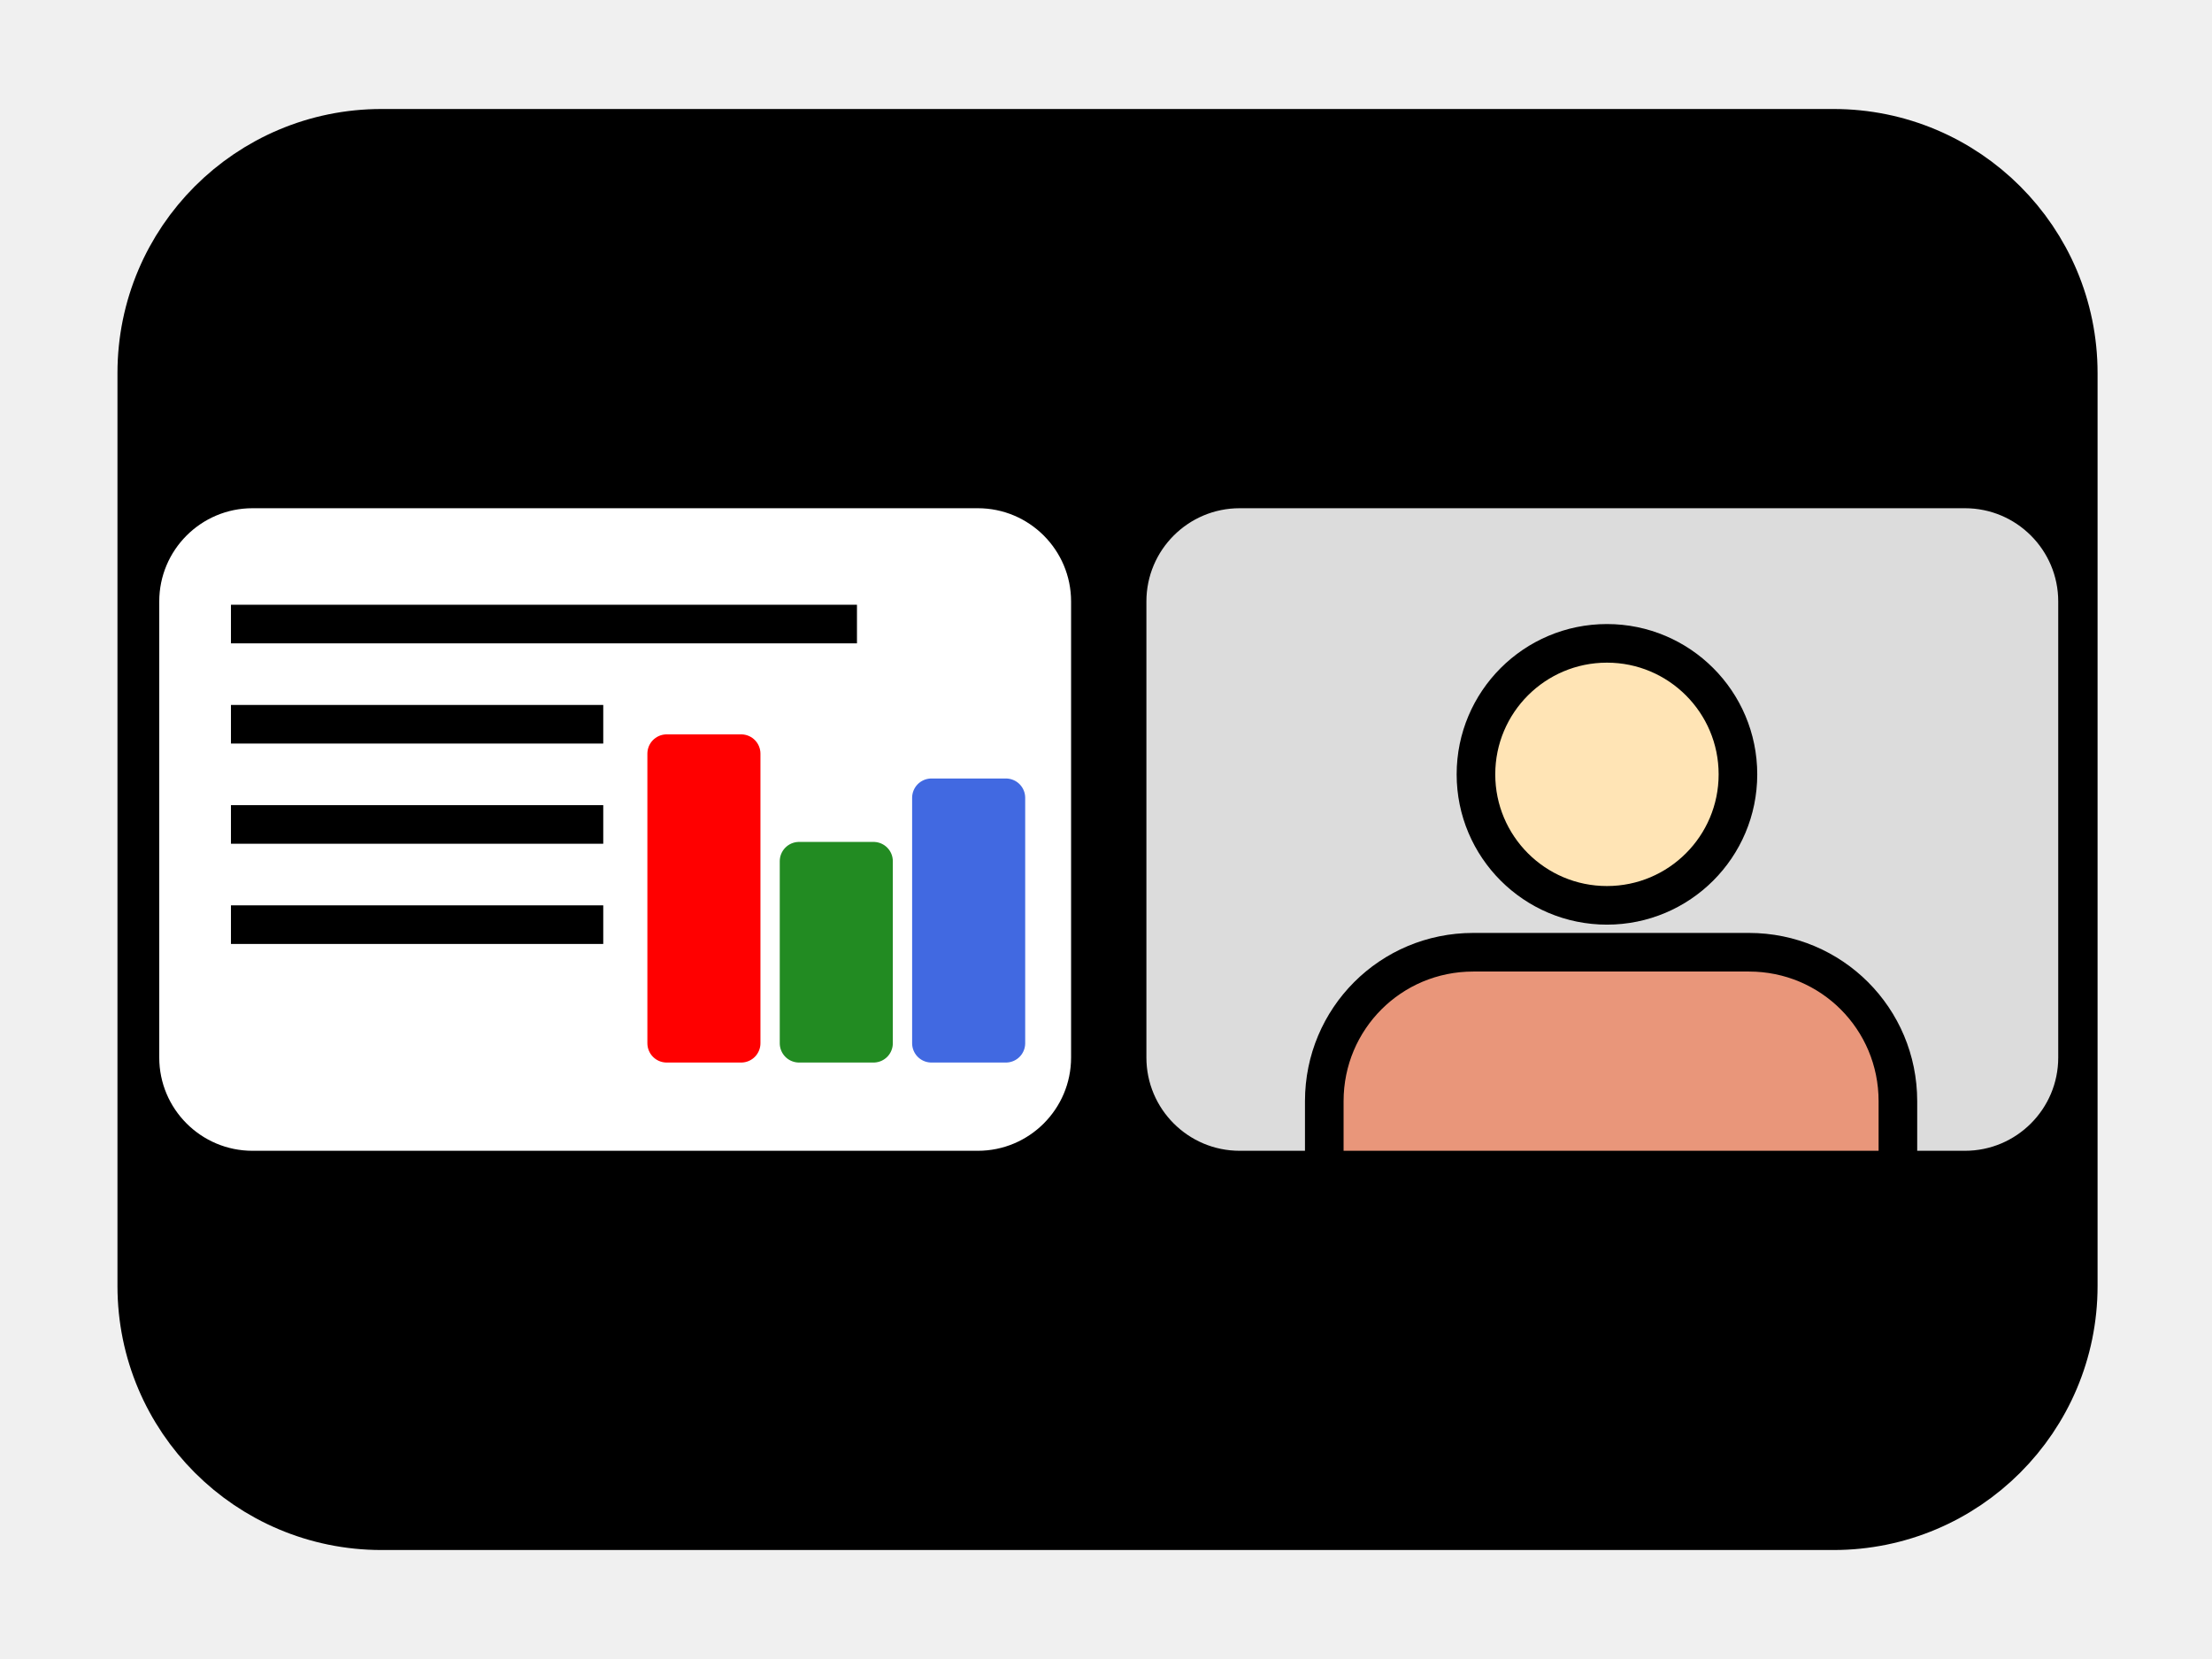
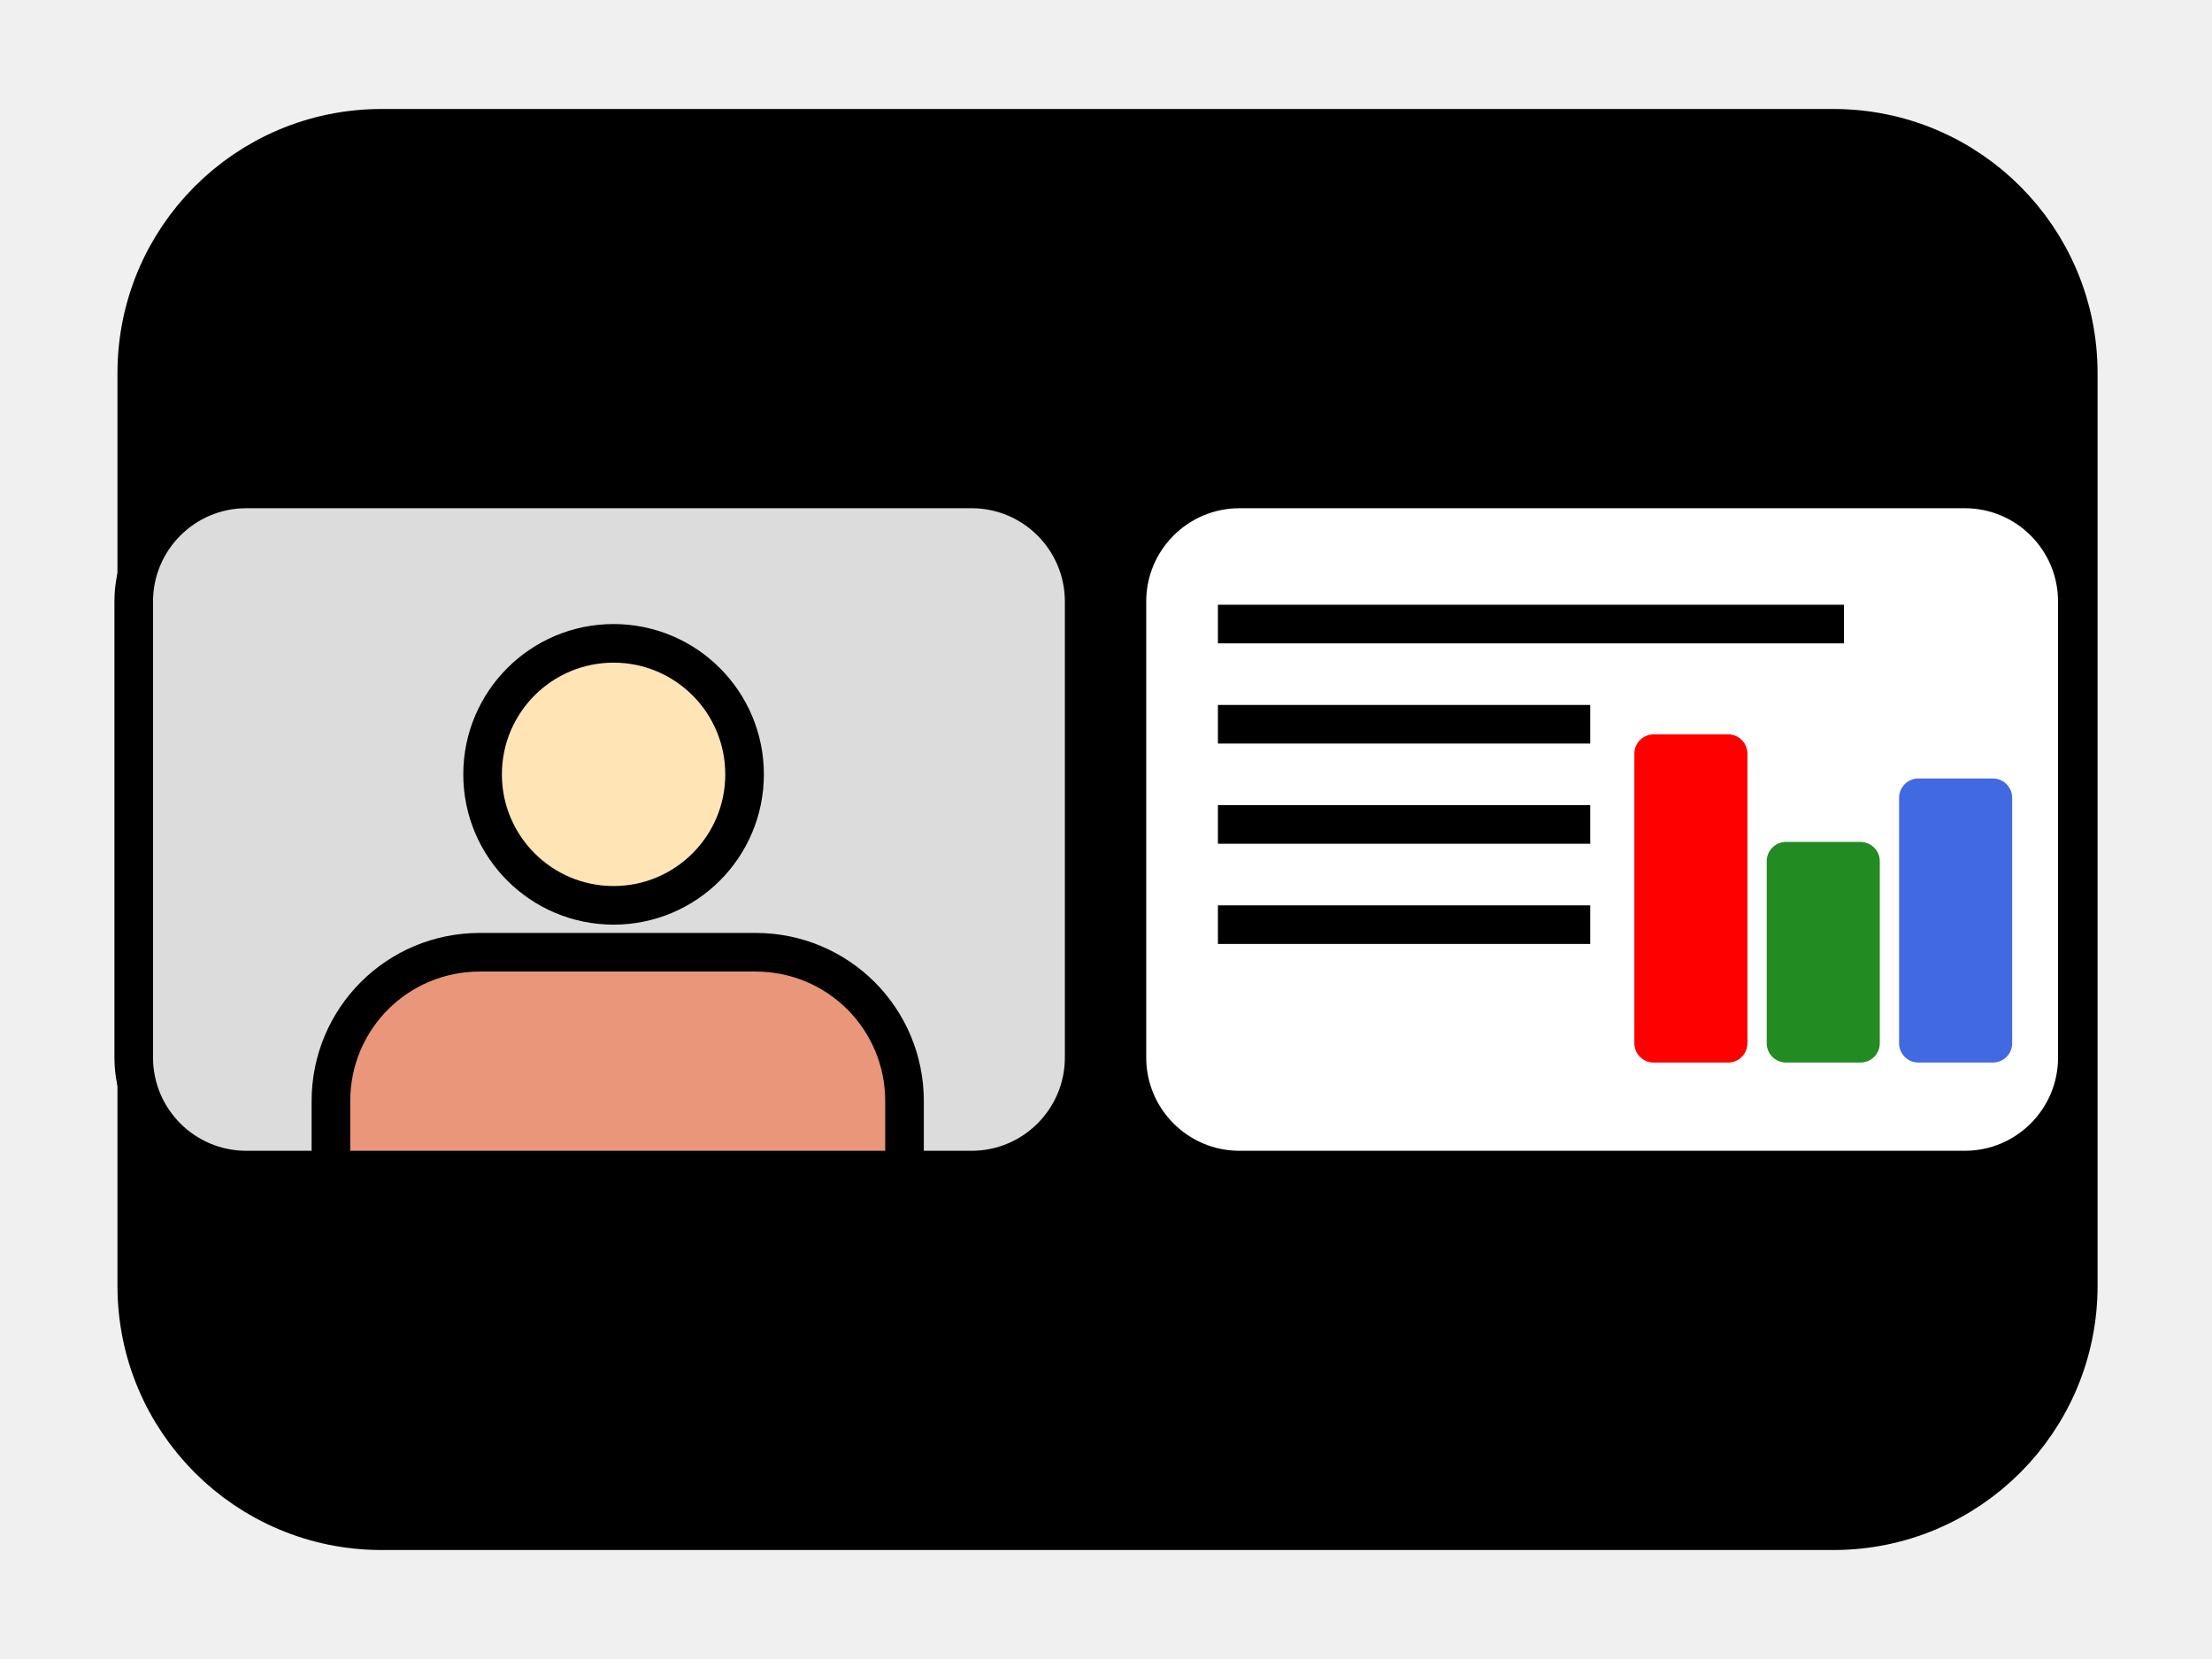
<svg xmlns="http://www.w3.org/2000/svg" width="64" height="48" id="svg3052" version="1.1">
  <defs id="defs3054" />
  <g id="layer1" transform="translate(0,-1004.362)">
    <g id="g26166" transform="translate(71.85881,41.64981)">
      <g style="fill:#000000" id="g8232" transform="matrix(0.3381832,0,0,0.3381832,-160.4719,950.0146)">
        <rect rx="19.286" ry="19.286" y="50.178" x="275.383" height="116.673" width="162.794" id="rect8234" style="opacity:1;fill:#000000;fill-opacity:1;fill-rule:evenodd;stroke:#000000;stroke-width:6.613;stroke-linecap:butt;stroke-linejoin:round;stroke-miterlimit:4;stroke-dasharray:none;stroke-dashoffset:0;stroke-opacity:1" />
      </g>
      <g transform="matrix(0.16892,0,0,0.16892,-51.99847,968.6612)" id="g8184">
-         <rect rx="19.286" ry="19.286" y="48.526" x="-93.602" height="116.673" width="162.794" id="rect8186" style="opacity:1;fill:#ffffff;fill-opacity:1;fill-rule:evenodd;stroke:#000000;stroke-width:6.613;stroke-linecap:butt;stroke-linejoin:round;stroke-miterlimit:4;stroke-dasharray:none;stroke-dashoffset:0;stroke-opacity:1" />
-         <path id="path8188" d="m -78.014,71.671 107.225,0" style="fill:none;fill-rule:evenodd;stroke:#000000;stroke-width:6.613;stroke-linecap:butt;stroke-linejoin:miter;stroke-miterlimit:4;stroke-dasharray:none;stroke-opacity:1" />
-         <path style="fill:none;fill-rule:evenodd;stroke:#000000;stroke-width:6.613;stroke-linecap:butt;stroke-linejoin:miter;stroke-miterlimit:4;stroke-dasharray:none;stroke-opacity:1" d="m -78.014,88.834 63.768,0" id="path8190" />
-         <path id="path8192" d="m -78.014,105.996 63.768,0" style="fill:none;fill-rule:evenodd;stroke:#000000;stroke-width:6.613;stroke-linecap:butt;stroke-linejoin:miter;stroke-miterlimit:4;stroke-dasharray:none;stroke-opacity:1" />
-         <path style="fill:none;fill-rule:evenodd;stroke:#000000;stroke-width:6.613;stroke-linecap:butt;stroke-linejoin:miter;stroke-miterlimit:4;stroke-dasharray:none;stroke-opacity:1" d="m -78.014,123.159 63.768,0" id="path8194" />
-         <rect ry="0" rx="0" y="93.872" x="-3.381" height="49.598" width="12.754" id="rect8196" style="opacity:1;fill:#ff0000;fill-opacity:1;fill-rule:evenodd;stroke:#ff0000;stroke-width:6.613;stroke-linecap:butt;stroke-linejoin:round;stroke-miterlimit:4;stroke-dasharray:none;stroke-dashoffset:0;stroke-opacity:1" />
-         <rect style="opacity:1;fill:#228b22;fill-opacity:1;fill-rule:evenodd;stroke:#228b22;stroke-width:6.613;stroke-linecap:butt;stroke-linejoin:round;stroke-miterlimit:4;stroke-dasharray:none;stroke-dashoffset:0;stroke-opacity:1" id="rect8198" width="12.754" height="31.176" x="19.292" y="112.294" rx="0" ry="0" />
-         <rect ry="0" rx="0" y="101.43" x="41.965" height="42.04" width="12.754" id="rect8200" style="opacity:1;fill:#4169e1;fill-opacity:1;fill-rule:evenodd;stroke:#4169e1;stroke-width:6.613;stroke-linecap:butt;stroke-linejoin:round;stroke-miterlimit:4;stroke-dasharray:none;stroke-dashoffset:0;stroke-opacity:1" />
+         <rect rx="19.286" ry="19.286" y="48.526" x="75.449" height="116.673" width="162.794" id="rect8186" style="opacity:1;fill:#ffffff;fill-opacity:1;fill-rule:evenodd;stroke:#000000;stroke-width:6.613;stroke-linecap:butt;stroke-linejoin:round;stroke-miterlimit:4;stroke-dasharray:none;stroke-dashoffset:0;stroke-opacity:1" />
+         <path id="path8188" d="m 91.037,71.671 107.225,0" style="fill:none;fill-rule:evenodd;stroke:#000000;stroke-width:6.613;stroke-linecap:butt;stroke-linejoin:miter;stroke-miterlimit:4;stroke-dasharray:none;stroke-opacity:1" />
+         <path style="fill:none;fill-rule:evenodd;stroke:#000000;stroke-width:6.613;stroke-linecap:butt;stroke-linejoin:miter;stroke-miterlimit:4;stroke-dasharray:none;stroke-opacity:1" d="m 91.037,88.834 63.768,0" id="path8190" />
+         <path id="path8192" d="m 91.037,105.996 63.768,0" style="fill:none;fill-rule:evenodd;stroke:#000000;stroke-width:6.613;stroke-linecap:butt;stroke-linejoin:miter;stroke-miterlimit:4;stroke-dasharray:none;stroke-opacity:1" />
+         <path style="fill:none;fill-rule:evenodd;stroke:#000000;stroke-width:6.613;stroke-linecap:butt;stroke-linejoin:miter;stroke-miterlimit:4;stroke-dasharray:none;stroke-opacity:1" d="m 91.037,123.159 63.768,0" id="path8194" />
+         <rect ry="0" rx="0" y="93.872" x="165.67" height="49.598" width="12.754" id="rect8196" style="opacity:1;fill:#ff0000;fill-opacity:1;fill-rule:evenodd;stroke:#ff0000;stroke-width:6.613;stroke-linecap:butt;stroke-linejoin:round;stroke-miterlimit:4;stroke-dasharray:none;stroke-dashoffset:0;stroke-opacity:1" />
+         <rect style="opacity:1;fill:#228b22;fill-opacity:1;fill-rule:evenodd;stroke:#228b22;stroke-width:6.613;stroke-linecap:butt;stroke-linejoin:round;stroke-miterlimit:4;stroke-dasharray:none;stroke-dashoffset:0;stroke-opacity:1" id="rect8198" width="12.754" height="31.176" x="188.343" y="112.294" rx="0" ry="0" />
+         <rect ry="0" rx="0" y="101.43" x="211.016" height="42.04" width="12.754" id="rect8200" style="opacity:1;fill:#4169e1;fill-opacity:1;fill-rule:evenodd;stroke:#4169e1;stroke-width:6.613;stroke-linecap:butt;stroke-linejoin:round;stroke-miterlimit:4;stroke-dasharray:none;stroke-dashoffset:0;stroke-opacity:1" />
      </g>
      <g transform="matrix(0.16892,0,0,0.16892,-114.2531,968.3821)" id="g8202">
-         <rect style="opacity:1;fill:#dcdcdc;fill-opacity:1;fill-rule:evenodd;stroke:#000000;stroke-width:6.613;stroke-linecap:butt;stroke-linejoin:round;stroke-miterlimit:4;stroke-dasharray:none;stroke-dashoffset:0;stroke-opacity:1" id="rect8204" width="162.794" height="116.673" x="444.025" y="50.178" ry="19.286" rx="19.286" />
-         <path id="path8206" d="m 576.05,166.851 0,-11.809 c 0,-1.766 -0.178,-3.489 -0.517,-5.152 -0.339,-1.663 -0.838,-3.268 -1.481,-4.794 -0.644,-1.527 -1.432,-2.977 -2.347,-4.333 -0.915,-1.357 -1.958,-2.62 -3.11,-3.773 -1.153,-1.153 -2.415,-2.194 -3.772,-3.109 -1.357,-0.915 -2.808,-1.703 -4.335,-2.347 -1.527,-0.644 -3.13,-1.143 -4.793,-1.481 -1.663,-0.339 -3.387,-0.517 -5.154,-0.517 l -47.235,0 c -1.766,0 -3.49,0.178 -5.154,0.517 -1.663,0.339 -3.268,0.838 -4.794,1.481 -1.527,0.644 -2.977,1.432 -4.333,2.347 -1.357,0.915 -2.619,1.956 -3.771,3.109 -1.153,1.153 -2.195,2.416 -3.11,3.773 -0.915,1.357 -1.703,2.806 -2.347,4.333 -0.644,1.527 -1.143,3.131 -1.481,4.794 -0.339,1.663 -0.517,3.386 -0.517,5.152 l 0,11.809 98.251,0 z" style="opacity:1;fill:#e9967a;fill-opacity:1;fill-rule:evenodd;stroke:#000000;stroke-width:6.613;stroke-linecap:butt;stroke-linejoin:round;stroke-miterlimit:4;stroke-dasharray:none;stroke-dashoffset:0;stroke-opacity:1" />
-         <circle r="22.437" cy="99.067" cx="526.215" id="circle8208" style="opacity:1;fill:#ffe4b5;fill-opacity:1;fill-rule:evenodd;stroke:#000000;stroke-width:6.613;stroke-linecap:butt;stroke-linejoin:round;stroke-miterlimit:4;stroke-dasharray:none;stroke-dashoffset:0;stroke-opacity:1" />
+         <rect style="opacity:1;fill:#dcdcdc;fill-opacity:1;fill-rule:evenodd;stroke:#000000;stroke-width:6.613;stroke-linecap:butt;stroke-linejoin:round;stroke-miterlimit:4;stroke-dasharray:none;stroke-dashoffset:0;stroke-opacity:1" id="rect8204" width="162.794" height="116.673" x="273.878" y="50.178" ry="19.286" rx="19.286" />
+         <path id="path8206" d="m 405.903,166.851 0,-11.809 c 0,-1.766 -0.178,-3.489 -0.517,-5.152 -0.339,-1.663 -0.838,-3.268 -1.481,-4.794 -0.644,-1.527 -1.432,-2.977 -2.347,-4.333 -0.915,-1.357 -1.958,-2.62 -3.11,-3.773 -1.153,-1.153 -2.415,-2.194 -3.772,-3.109 -1.357,-0.915 -2.808,-1.703 -4.335,-2.347 -1.527,-0.644 -3.13,-1.143 -4.793,-1.481 -1.663,-0.339 -3.387,-0.517 -5.154,-0.517 l -47.235,0 c -1.766,0 -3.49,0.178 -5.154,0.517 -1.663,0.339 -3.268,0.838 -4.794,1.481 -1.527,0.644 -2.977,1.432 -4.333,2.347 -1.357,0.915 -2.619,1.956 -3.771,3.109 -1.153,1.153 -2.195,2.416 -3.11,3.773 -0.915,1.357 -1.703,2.806 -2.347,4.333 -0.644,1.527 -1.143,3.131 -1.481,4.794 -0.339,1.663 -0.517,3.386 -0.517,5.152 l 0,11.809 98.251,0 z" style="opacity:1;fill:#e9967a;fill-opacity:1;fill-rule:evenodd;stroke:#000000;stroke-width:6.613;stroke-linecap:butt;stroke-linejoin:round;stroke-miterlimit:4;stroke-dasharray:none;stroke-dashoffset:0;stroke-opacity:1" />
+         <circle r="22.437" cy="99.067" cx="356.069" id="circle8208" style="opacity:1;fill:#ffe4b5;fill-opacity:1;fill-rule:evenodd;stroke:#000000;stroke-width:6.613;stroke-linecap:butt;stroke-linejoin:round;stroke-miterlimit:4;stroke-dasharray:none;stroke-dashoffset:0;stroke-opacity:1" />
      </g>
    </g>
  </g>
</svg>
